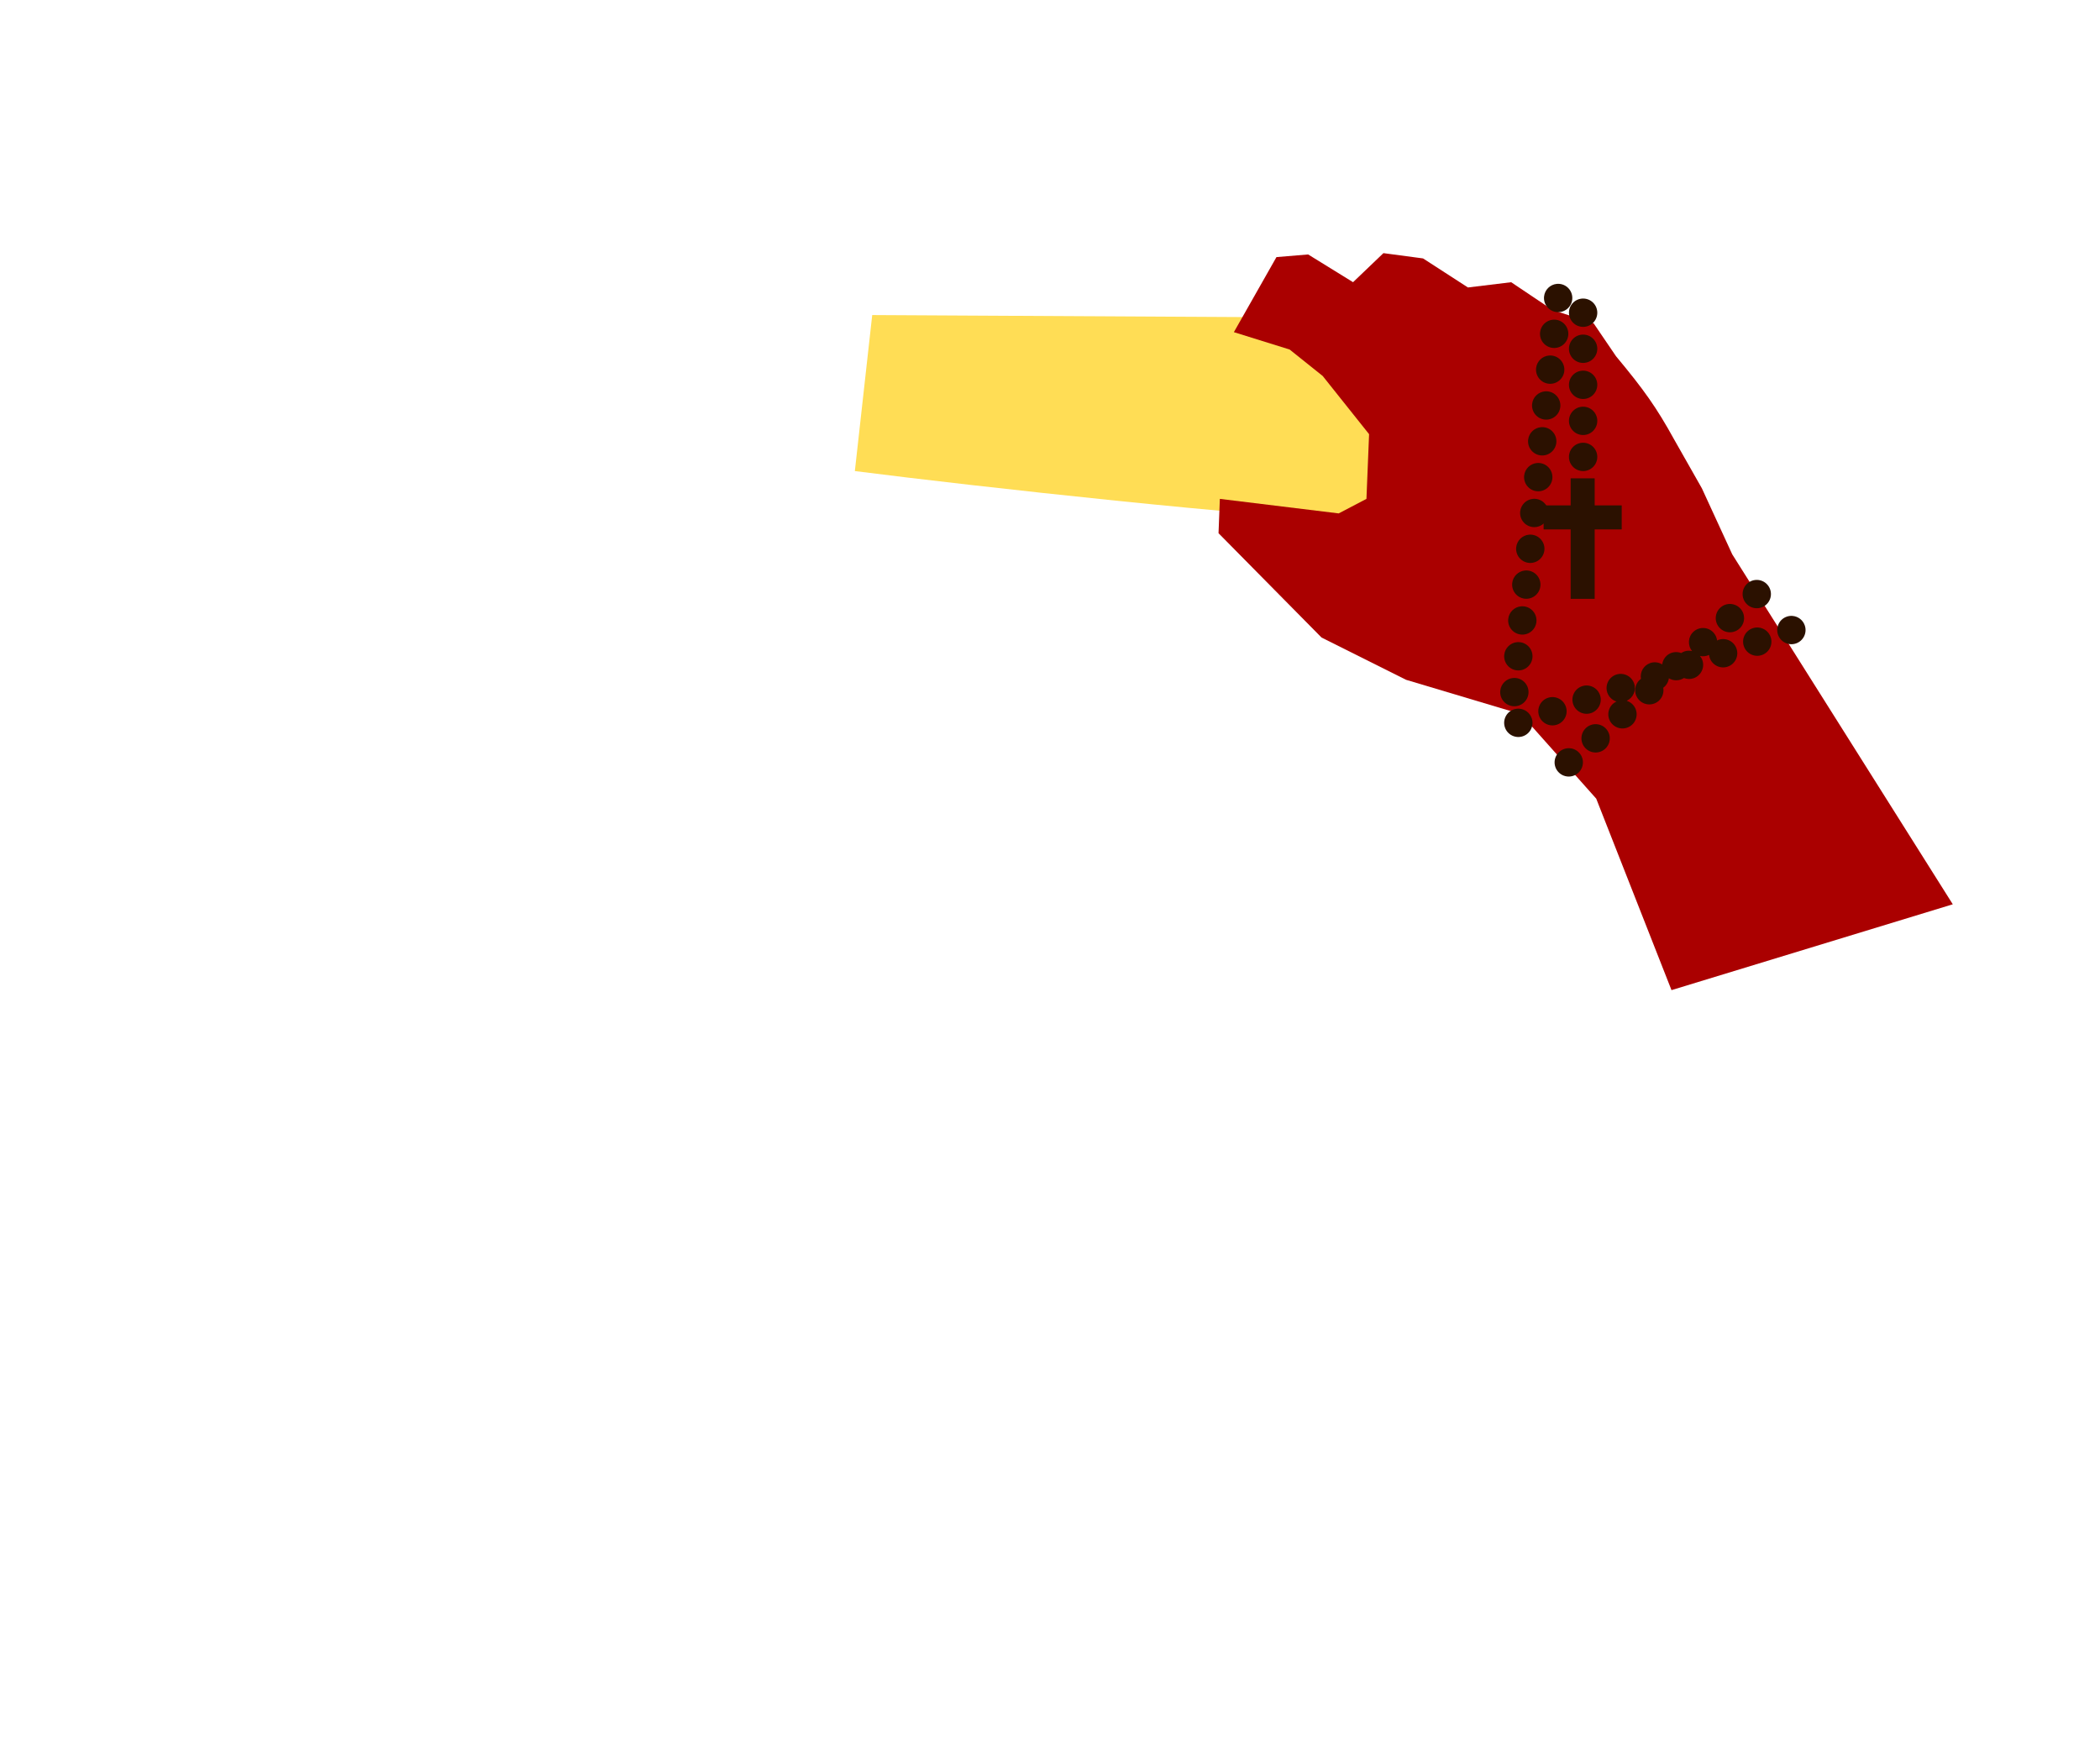
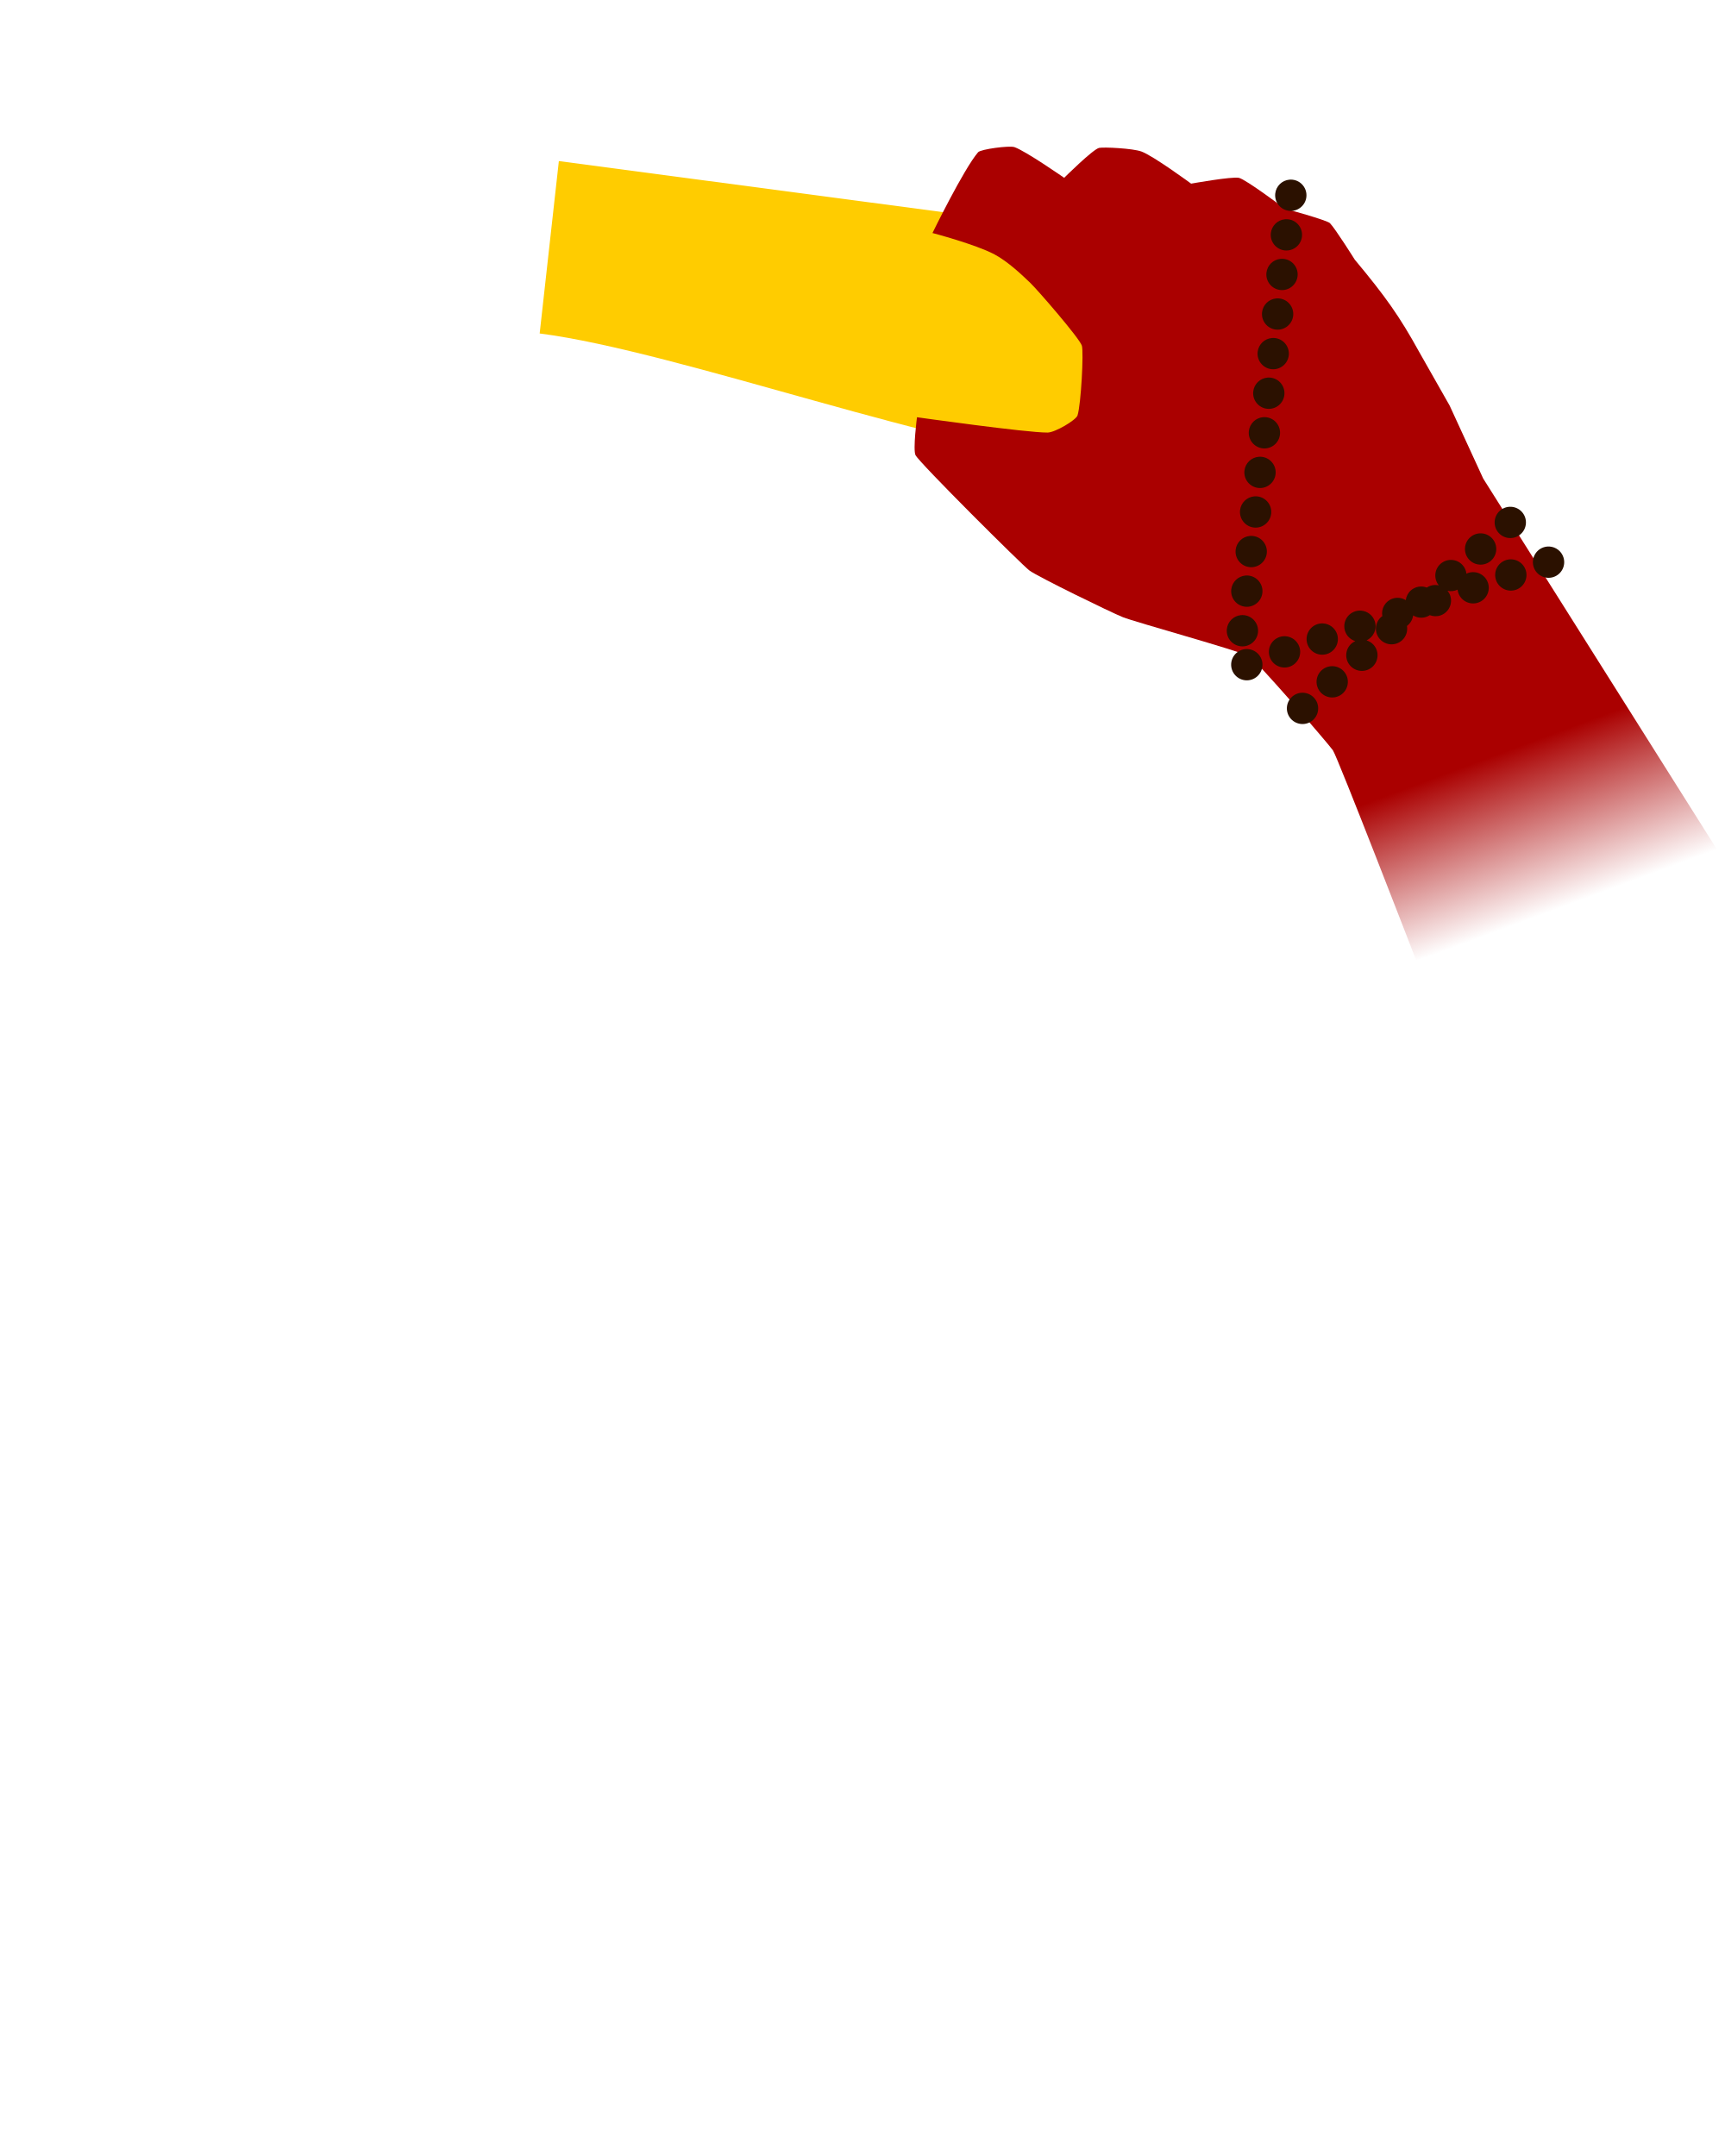
- <svg xmlns="http://www.w3.org/2000/svg" version="1.1" id="svg1" width="1482.262" height="1233.252" viewBox="0 0 1482.262 1233.252">
-   <defs id="defs1" />
-   <g id="layer9" transform="translate(38.98006,-85.51882)">
-     <path style="opacity:1;fill:#ffdd55;fill-opacity:1;stroke:none;stroke-width:3;stroke-linecap:round" d="m 161.647,158.101 c 88.597,11.323 282.004,32.502 361.662,35.624 L 539.023,49.992 173.903,47.979 Z" id="path72" transform="translate(402.7631,259.9227)" />
-     <path style="fill:#aa0000;fill-opacity:1;stroke:none;stroke-width:1.168;stroke-linecap:round" d="m 1140.829,784.406 -53.131,-135.159 -53.131,-59.656 -81.095,-24.235 -59.656,-29.828 -72.706,-73.638 0.932,-24.235 83.892,10.253 19.575,-10.253 1.864,-45.674 -32.755,-41.098 -23.303,-18.643 -39.376,-12.271 30.055,-52.978 22.371,-1.864 31.692,19.575 21.439,-20.507 27.964,3.729 31.692,20.507 30.499,-3.709 29.287,19.64 28.896,9.321 15.846,23.303 c 19.61,23.542 28.579,36.158 41.014,58.724 l 19.575,34.489 21.439,46.606 155.665,247.014 z" id="path1-9" />
-     <g id="g5">
-       <path style="fill:#2b1100;fill-opacity:1;fill-rule:nonzero;stroke:none;stroke-width:0.016" d="m 1069.647,423.153 v 19.079 h -19.079 v 16.959 h 19.079 v 49.026 h 16.96 V 459.192 h 19.079 v -16.959 h -19.079 v -19.079 z" id="path5" />
-       <path style="fill:#2b1100;fill-opacity:1;fill-rule:nonzero;stroke:none;stroke-width:0.016" d="m 1078.449,398.029 c -5.522,0 -10,4.476 -10,10 0,5.522 4.478,10 10,10 5.524,0 10,-4.478 10,-10 0,-5.524 -4.476,-10 -10,-10 z" id="path4" />
-       <path style="fill:#2b1100;fill-opacity:1;fill-rule:nonzero;stroke:none;stroke-width:0.016" d="m 1078.449,372.583 c -5.522,0 -10,4.478 -10,10 0,5.524 4.478,10.002 10,10.002 5.524,0 10,-4.478 10,-10.002 0,-5.522 -4.476,-10 -10,-10 z" id="path3" />
-       <path style="fill:#2b1100;fill-opacity:1;fill-rule:nonzero;stroke:none;stroke-width:0.016" d="m 1078.449,347.138 c -5.522,0 -10,4.476 -10,10 0,5.522 4.478,10.002 10,10.002 5.524,0 10,-4.479 10,-10.002 0,-5.524 -4.476,-10 -10,-10 z" id="path2" />
-       <path style="fill:#2b1100;fill-opacity:1;fill-rule:nonzero;stroke:none;stroke-width:0.016" d="m 1078.449,321.692 c -5.522,0 -10,4.478 -10,10.002 0,5.524 4.478,10 10,10 5.524,0 10,-4.476 10,-10 0,-5.524 -4.476,-10.002 -10,-10.002 z" id="path1" />
-       <path style="fill:#2b1100;fill-opacity:1;fill-rule:nonzero;stroke:none;stroke-width:0.016" d="m 1078.449,296.247 c -5.522,0 -10,4.478 -10,10 0,5.524 4.478,10.002 10,10.002 5.524,0 10,-4.478 10,-10.002 0,-5.522 -4.476,-10 -10,-10 z" id="path458" />
-     </g>
+ <svg xmlns="http://www.w3.org/2000/svg" xmlns:xlink="http://www.w3.org/1999/xlink" version="1.1" id="svg1" width="987.679" height="1234.713" viewBox="0 0 987.679 1234.713">
+   <defs id="defs1">
+     <linearGradient id="linearGradient62">
+       <stop style="stop-color:#aa0000;stop-opacity:1;" offset="0" id="stop62" />
+       <stop style="stop-color:#aa0000;stop-opacity:0;" offset="1" id="stop63" />
+     </linearGradient>
+     <linearGradient xlink:href="#linearGradient62" id="linearGradient63" x1="1201.882" y1="649.633" x2="1238.807" y2="748.892" gradientUnits="userSpaceOnUse" />
+   </defs>
+   <g id="layer9" transform="matrix(0.8964694,0,0,0.8964694,-211.8524,-153.3992)">
+     <path style="opacity:1;fill:#ffcc00;fill-opacity:1;stroke:none;stroke-width:3;stroke-linecap:round" d="m 581.033,384.144 c 88.597,11.323 265.381,76.83 345.039,79.952 l 15.714,-143.733 -348.497,-46.341 z" id="path72" />
+     <path style="display:inline;opacity:1;fill:url(#linearGradient63);stroke:none;stroke-width:1.168;stroke-linecap:round" d="m 1140.829,784.406 c 0,0 -50.17,-129.856 -53.131,-134.004 -3.413,-4.781 -49.366,-57.991 -53.593,-60.118 -7.546,-3.797 -72.473,-21.674 -80.633,-24.928 -7.265,-2.897 -54.288,-25.813 -59.656,-29.828 -4.689,-3.507 -70.183,-68.684 -72.706,-73.638 -1.743,-3.423 0.932,-24.235 0.932,-24.235 0,0 70.085,9.915 83.43,9.792 4.839,-0.045 18.172,-7.976 19.113,-10.946 2.29,-7.225 3.983,-40.416 2.788,-44.52 -1.329,-4.564 -28.107,-35.508 -32.986,-40.175 -4.821,-4.611 -14.057,-13.513 -22.841,-18.181 -12.141,-6.451 -39.607,-13.656 -39.607,-13.656 0,0 19.94,-40.873 29.131,-51.593 1.686,-1.966 20.036,-4.41 23.295,-3.25 7.384,2.629 31.692,19.575 31.692,19.575 0,0 18.545,-18.416 22.362,-19.122 3.137,-0.58 21.437,0.278 27.04,2.343 7.623,2.809 31.692,20.507 31.692,20.507 0,0 25.782,-4.638 30.499,-3.709 4.283,0.844 29.287,19.64 29.287,19.64 0,0 27.047,7.392 28.896,9.321 3.563,3.718 15.846,23.303 15.846,23.303 19.61,23.542 28.579,36.158 41.014,58.724 l 19.575,34.489 21.439,46.606 155.665,247.014 z" id="path1-9" />
    <path id="path42" style="fill:#2b1100;fill-opacity:1;fill-rule:nonzero;stroke:none;stroke-width:0.016" d="m 1059.901,285.893 c -4.632,0.424 -8.484,4.054 -9.018,8.857 -0.61,5.49 3.347,10.433 8.835,11.042 5.49,0.61 10.432,-3.344 11.043,-8.834 0.61,-5.488 -3.344,-10.434 -8.834,-11.044 -0.686,-0.076 -1.365,-0.082 -2.026,-0.021 z m -2.81,25.29 c -4.632,0.423 -8.484,4.053 -9.018,8.857 -0.61,5.49 3.347,10.433 8.835,11.042 5.49,0.61 10.432,-3.344 11.043,-8.834 0.61,-5.49 -3.344,-10.434 -8.834,-11.044 -0.686,-0.076 -1.365,-0.082 -2.026,-0.021 z m -2.81,25.29 c -4.632,0.423 -8.484,4.053 -9.018,8.857 -0.61,5.488 3.347,10.433 8.835,11.042 5.49,0.61 10.433,-3.346 11.043,-8.834 0.61,-5.49 -3.344,-10.434 -8.834,-11.044 -0.686,-0.076 -1.365,-0.082 -2.026,-0.021 z m -2.809,25.29 c -4.632,0.424 -8.486,4.053 -9.019,8.855 -0.61,5.49 3.347,10.433 8.835,11.042 5.49,0.61 10.434,-3.344 11.044,-8.834 0.61,-5.488 -3.346,-10.434 -8.835,-11.044 -0.686,-0.076 -1.363,-0.08 -2.025,-0.019 z m -2.81,25.29 c -4.632,0.423 -8.484,4.051 -9.018,8.855 -0.61,5.488 3.346,10.434 8.834,11.044 5.49,0.61 10.434,-3.347 11.044,-8.836 0.61,-5.49 -3.346,-10.434 -8.835,-11.044 -0.686,-0.076 -1.363,-0.08 -2.025,-0.019 z m -2.81,25.289 c -4.632,0.424 -8.484,4.053 -9.018,8.855 -0.61,5.49 3.346,10.436 8.834,11.046 5.49,0.61 10.434,-3.347 11.044,-8.837 0.61,-5.488 -3.346,-10.432 -8.835,-11.042 -0.686,-0.076 -1.363,-0.082 -2.025,-0.021 z m -2.81,25.29 c -4.632,0.424 -8.484,4.051 -9.018,8.855 -0.61,5.49 3.346,10.434 8.834,11.044 5.49,0.61 10.434,-3.346 11.044,-8.836 0.61,-5.49 -3.346,-10.434 -8.835,-11.044 -0.686,-0.076 -1.363,-0.08 -2.025,-0.019 z m -2.81,25.29 c -4.632,0.423 -8.484,4.051 -9.018,8.855 -0.61,5.488 3.345,10.434 8.834,11.044 5.49,0.61 10.434,-3.347 11.044,-8.836 0.61,-5.49 -3.346,-10.432 -8.835,-11.042 -0.686,-0.076 -1.363,-0.082 -2.025,-0.021 z m -2.81,25.289 c -4.632,0.424 -8.484,4.053 -9.018,8.855 -0.61,5.49 3.345,10.434 8.834,11.044 5.49,0.61 10.434,-3.346 11.044,-8.836 0.61,-5.488 -3.344,-10.432 -8.834,-11.042 -0.686,-0.076 -1.365,-0.082 -2.026,-0.021 z m 164.15,6.651 c -2.555,-0.141 -5.165,0.692 -7.222,2.534 -4.115,3.684 -4.465,10.005 -0.781,14.121 3.683,4.114 10.005,4.466 14.121,0.782 4.114,-3.683 4.464,-10.007 0.781,-14.121 -1.842,-2.058 -4.343,-3.175 -6.899,-3.316 z m -18.959,16.972 c -2.555,-0.141 -5.164,0.692 -7.222,2.534 -4.114,3.683 -4.465,10.007 -0.781,14.123 3.683,4.114 10.007,4.464 14.121,0.781 4.115,-3.684 4.464,-10.007 0.781,-14.121 -1.842,-2.058 -4.343,-3.175 -6.899,-3.316 z m -148.001,1.667 c -4.632,0.423 -8.484,4.051 -9.018,8.855 -0.61,5.488 3.347,10.434 8.836,11.044 5.49,0.61 10.432,-3.347 11.042,-8.836 0.61,-5.49 -3.344,-10.432 -8.834,-11.042 -0.686,-0.076 -1.365,-0.082 -2.026,-0.021 z m 191.562,6.759 c -1.296,-0.094 -2.632,0.065 -3.939,0.509 -5.23,1.777 -8.027,7.457 -6.25,12.687 1.777,5.228 7.455,8.027 12.685,6.25 5.229,-1.777 8.028,-7.456 6.251,-12.685 -1.333,-3.922 -4.861,-6.478 -8.748,-6.76 z m -24.092,8.187 c -1.296,-0.094 -2.631,0.065 -3.939,0.509 -5.229,1.777 -8.029,7.457 -6.251,12.687 1.777,5.228 7.458,8.028 12.687,6.251 5.23,-1.777 8.027,-7.458 6.25,-12.687 -1.333,-3.922 -4.859,-6.478 -8.746,-6.76 z m -38.429,0.359 c -2.555,-0.141 -5.163,0.692 -7.221,2.534 -3.993,3.575 -4.408,9.616 -1.065,13.732 -1.739,-0.394 -3.597,-0.359 -5.409,0.257 -0.82,0.279 -1.555,0.683 -2.248,1.137 -3.387,-1.296 -7.349,-0.74 -10.237,1.846 -1.861,1.666 -2.909,3.878 -3.205,6.175 -2.443,-1.488 -5.482,-1.962 -8.403,-0.969 -4.741,1.611 -7.445,6.429 -6.591,11.213 -0.253,0.187 -0.521,0.339 -0.759,0.553 -4.114,3.683 -4.466,10.005 -0.782,14.121 3.683,4.114 10.007,4.464 14.121,0.781 2.676,-2.396 3.732,-5.902 3.15,-9.197 2.195,-1.624 3.612,-4.053 3.962,-6.725 3.254,1.981 7.394,1.964 10.644,-0.172 2.107,0.81 4.481,0.959 6.785,0.176 5.23,-1.777 8.028,-7.458 6.251,-12.687 -0.391,-1.151 -0.998,-2.16 -1.721,-3.053 2.137,0.476 4.39,0.224 6.419,-0.73 0.082,0.678 0.228,1.359 0.457,2.031 1.777,5.228 7.457,8.029 12.687,6.251 5.229,-1.777 8.027,-7.458 6.25,-12.687 -1.777,-5.23 -7.456,-8.028 -12.685,-6.251 -0.367,0.125 -0.692,0.31 -1.034,0.472 -0.232,-1.974 -1.037,-3.9 -2.464,-5.494 -1.842,-2.058 -4.345,-3.173 -6.9,-3.314 z m -131.85,9.984 c -4.632,0.424 -8.486,4.053 -9.019,8.855 -0.61,5.49 3.347,10.436 8.836,11.046 5.49,0.61 10.432,-3.346 11.042,-8.836 0.61,-5.488 -3.344,-10.434 -8.834,-11.044 -0.686,-0.076 -1.363,-0.082 -2.025,-0.021 z m 73.909,22.405 c -1.296,-0.094 -2.632,0.065 -3.939,0.509 -5.23,1.777 -8.027,7.457 -6.25,12.687 1.066,3.138 3.549,5.373 6.486,6.297 -0.866,0.405 -1.705,0.897 -2.454,1.568 -4.116,3.684 -4.465,10.005 -0.781,14.121 3.683,4.114 10.005,4.465 14.121,0.781 4.114,-3.683 4.464,-10.007 0.781,-14.121 -1.252,-1.398 -2.816,-2.324 -4.487,-2.843 4.57,-2.125 6.929,-7.357 5.271,-12.238 -1.333,-3.922 -4.861,-6.478 -8.748,-6.76 z m -76.719,2.885 c -4.632,0.424 -8.486,4.053 -9.019,8.857 -0.61,5.49 3.347,10.433 8.836,11.042 5.49,0.61 10.434,-3.344 11.044,-8.834 0.61,-5.49 -3.346,-10.434 -8.836,-11.044 -0.686,-0.076 -1.363,-0.082 -2.025,-0.021 z m 52.628,5.302 c -1.296,-0.094 -2.631,0.065 -3.939,0.509 -5.229,1.777 -8.029,7.457 -6.251,12.687 1.777,5.228 7.458,8.028 12.687,6.251 5.23,-1.777 8.027,-7.458 6.25,-12.687 -1.333,-3.922 -4.859,-6.478 -8.746,-6.76 z m -24.093,8.188 c -1.296,-0.094 -2.63,0.063 -3.937,0.507 -5.23,1.777 -8.029,7.457 -6.251,12.687 1.777,5.228 7.456,8.029 12.687,6.251 5.228,-1.777 8.027,-7.458 6.25,-12.687 -1.333,-3.922 -4.861,-6.476 -8.748,-6.759 z m -24.092,8.187 c -1.296,-0.094 -2.631,0.063 -3.939,0.507 -5.23,1.777 -8.029,7.457 -6.251,12.687 1.777,5.228 7.457,8.029 12.687,6.251 5.23,-1.777 8.028,-7.458 6.251,-12.687 -1.333,-3.922 -4.861,-6.476 -8.748,-6.759 z m 54.383,10.935 c -2.555,-0.141 -5.165,0.693 -7.222,2.535 -4.114,3.683 -4.465,10.005 -0.781,14.121 3.683,4.114 10.007,4.464 14.121,0.781 4.116,-3.684 4.464,-10.007 0.781,-14.121 -1.842,-2.058 -4.343,-3.175 -6.899,-3.316 z m -18.957,16.972 c -2.555,-0.141 -5.165,0.692 -7.222,2.534 -4.116,3.684 -4.465,10.005 -0.781,14.121 3.683,4.114 10.005,4.465 14.121,0.781 4.114,-3.683 4.464,-10.007 0.781,-14.121 -1.842,-2.058 -4.343,-3.173 -6.899,-3.314 z" />
  </g>
</svg>
